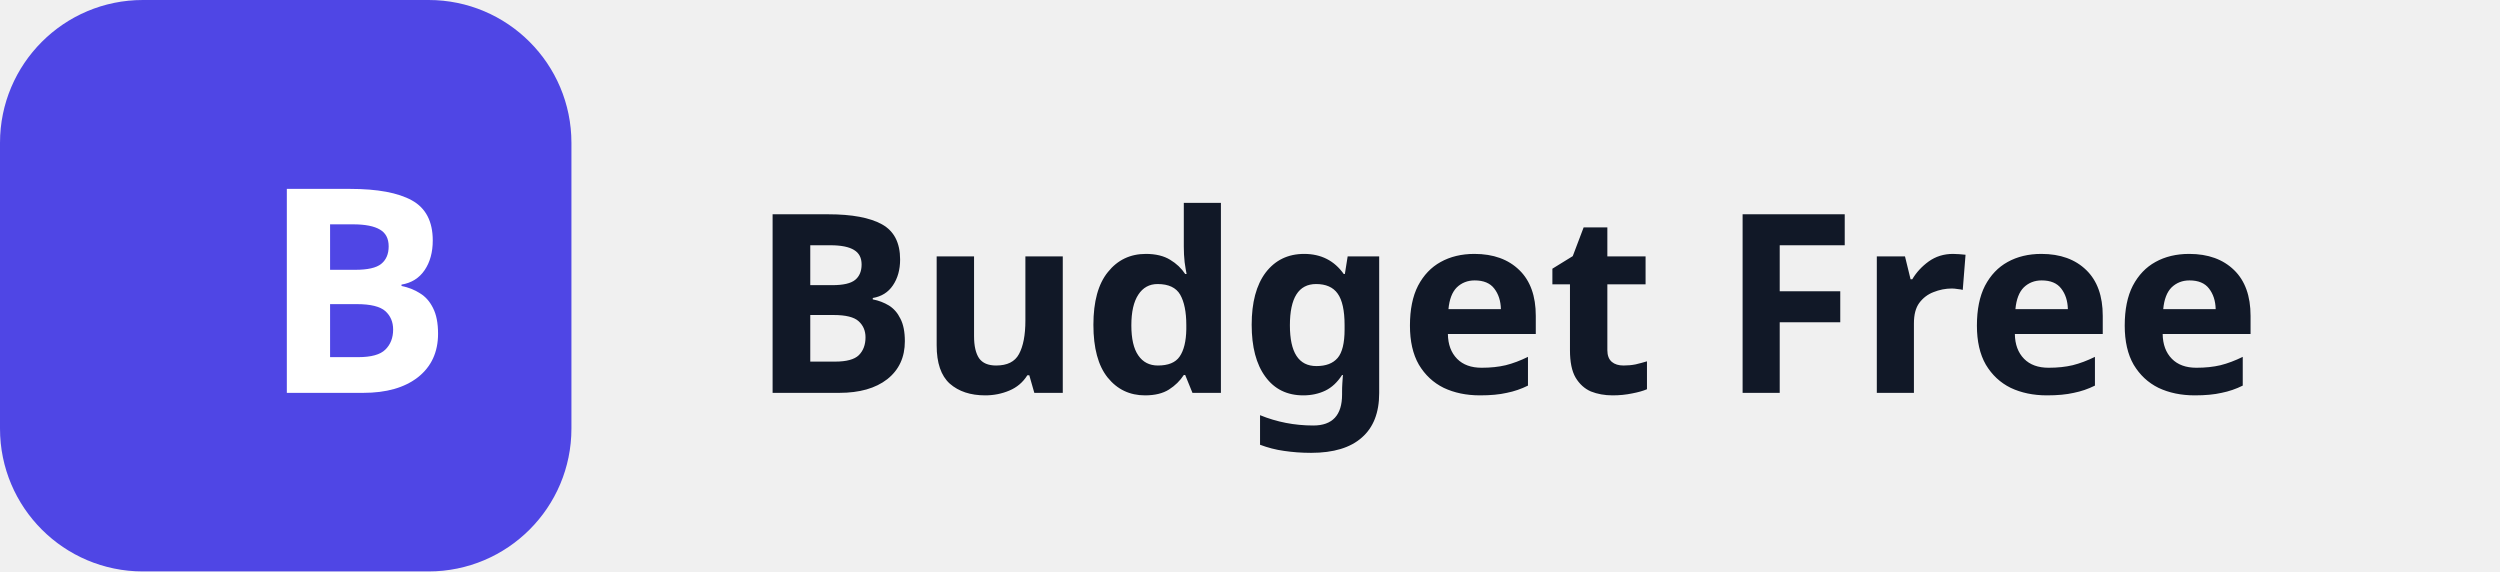
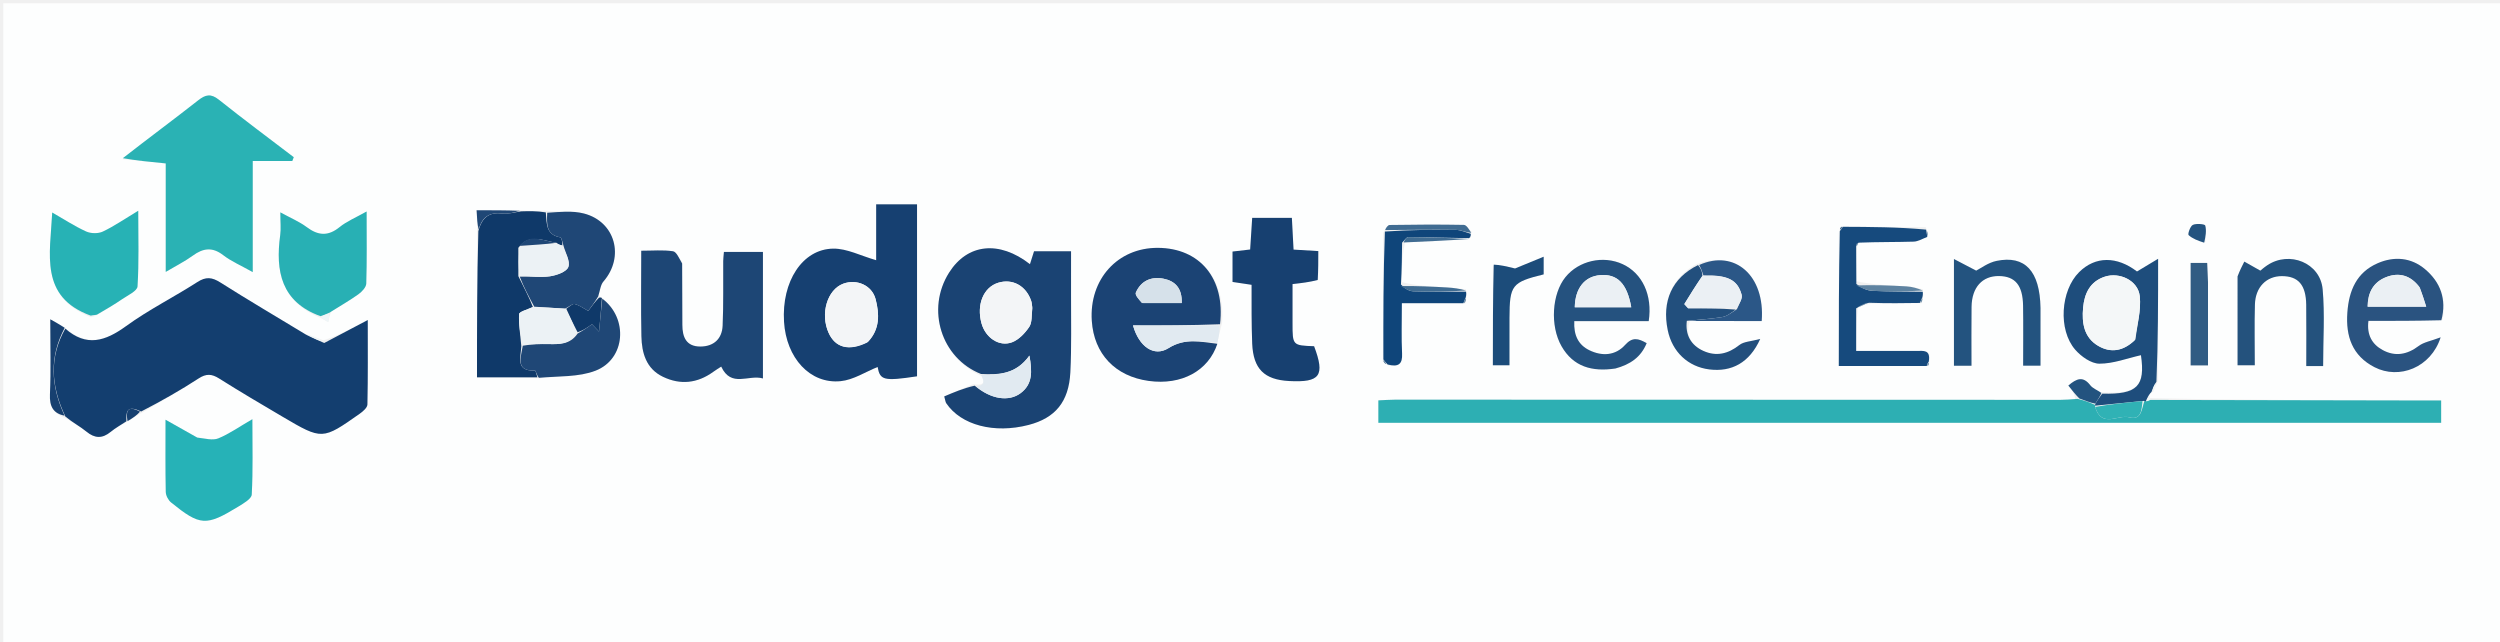
- <svg xmlns="http://www.w3.org/2000/svg" width="140" height="32" viewBox="0 0 140 32">
-   <rect width="32" height="32" rx="8" fill="#4F46E5" />
-   <text x="20" y="22" font-family="sans-serif" font-size="16" font-weight="bold" fill="white" text-anchor="middle">B</text>
-   <text x="42" y="22" font-family="sans-serif" font-size="14" font-weight="600" fill="#111827">Budget Free</text>
+ <svg xmlns="http://www.w3.org/2000/svg" version="1.1" id="Layer_1" x="0px" y="0px" width="100%" viewBox="0 0 772 198" enable-background="new 0 0 772 198" xml:space="preserve">
+   <path fill="#FDFEFE" opacity="1" stroke="none" d=" M550,199   C366.667,199 183.833,199 1,199   C1,133 1,67 1,1   C258.333,1 515.667,1 773,1   C773,67 773,133 773,199   C698.833,199 624.667,199 550,199  M523.674,81.655   C516.237,85.845 513.163,93.042 515,101.962   C516.38,108.662 521.266,113.266 527.857,114.077   C534.718,114.921 540.238,112.045 543.555,104.663   C540.701,105.444 538.487,105.457 537.121,106.541   C533.629,109.308 529.96,110.154 525.998,108.356   C522.157,106.612 520.354,103.398 521.837,99.15   C529.251,99.15 536.664,99.15 544.013,99.15   C545.136,85.06 535.628,76.895 523.674,81.655  M452.518,93.694   C452.606,93.124 452.694,92.554 452.893,91.345   C452.837,90.921 452.78,90.497 452.683,89.336   C450.767,89.143 448.854,88.883 446.934,88.77   C442.223,88.495 437.509,88.287 432.84,87.118   C432.883,83.056 432.925,78.995 433.904,74.814   C440.558,74.54 447.212,74.266 454.218,73.458   C454.199,73.034 454.18,72.611 454.448,71.582   C453.646,70.838 452.857,69.464 452.041,69.448   C444.412,69.3 436.778,69.346 429.147,69.475   C428.515,69.486 427.899,70.515 427.135,71.99   C427.153,84.987 427.172,97.985 427.013,111.586   C427.37,111.959 427.727,112.332 428.91,112.916   C431.887,113.435 433.121,112.403 432.96,109.185   C432.713,104.265 432.895,99.324 432.895,93.623   C439.67,93.623 445.785,93.623 452.518,93.694  M185.755,91.873   C185.755,91.873 185.346,91.822 184.826,91.087   C185.311,89.684 185.435,87.967 186.339,86.928   C192.935,79.344 190.031,68.446 180.316,65.928   C176.721,64.997 172.765,65.462 168.105,65.058   C165.71,65.126 163.314,65.194 160.211,64.927   C155.977,64.927 151.743,64.927 147.17,64.927   C147.3,67.439 147.393,69.238 147.296,71.95   C147.296,86.713 147.296,101.476 147.296,116.517   C153.758,116.517 159.857,116.517 166.848,116.813   C172.561,116.111 178.691,116.484 183.897,114.47   C193.214,110.866 194.046,98.239 185.755,91.873  M595.87,111.139   C596.218,107.902 593.927,108.368 591.975,108.367   C585.913,108.364 579.85,108.366 573.183,108.366   C573.183,103.701 573.183,99.465 573.777,94.838   C574.83,94.449 575.884,94.059 577.872,93.773   C582.858,93.699 587.844,93.624 593.447,93.631   C593.565,93.072 593.683,92.513 593.864,91.335   C593.827,90.924 593.789,90.513 593.789,89.314   C592.111,89.01 590.444,88.536 588.754,88.434   C583.57,88.122 578.378,87.953 573.224,86.848   C573.209,83.301 573.194,79.753 573.502,75.832   C573.705,75.544 573.763,75.228 574.639,74.702   C580.078,74.694 585.521,74.788 590.955,74.61   C592.367,74.564 593.751,73.67 595.428,72.754   C595.309,72.141 595.19,71.529 594.646,70.141   C586.097,70.106 577.549,70.07 568.401,69.95   C568.273,70.3 568.145,70.649 567.819,71.919   C567.819,85.601 567.819,99.283 567.819,113.025   C577.195,113.025 586.103,113.025 595.585,112.978   C595.646,112.632 595.707,112.285 595.87,111.139  M663.577,121.845   C663.843,121.571 664.109,121.298 664.979,120.892   C665.325,119.993 665.67,119.095 666.424,117.442   C666.424,105.39 666.424,93.338 666.424,79.917   C663.811,81.487 661.922,82.622 659.904,83.836   C653.701,79.095 647.055,79.041 642.029,84.044   C636.325,89.722 635.48,101.844 640.839,107.994   C642.667,110.091 645.765,112.29 648.293,112.3   C652.583,112.318 656.88,110.637 661.128,109.68   C662.501,119.201 660.07,121.857 648.658,121.128   C647.577,120.417 646.217,119.922 645.469,118.954   C643.249,116.083 641.269,116.859 638.703,119.056   C639.829,120.494 640.808,121.743 640.778,123.27   C639.284,123.341 637.79,123.474 636.296,123.474   C567.827,123.459 499.359,123.431 430.891,123.418   C429.145,123.417 427.4,123.561 425.639,123.639   C425.639,126.384 425.639,128.468 425.639,130.56   C535.275,130.56 644.601,130.56 753.828,130.56   C753.828,128.051 753.828,125.991 753.828,123.668   C751.423,123.668 749.44,123.671 747.458,123.667   C719.646,123.611 691.834,123.555 663.921,122.945   C663.86,122.768 663.799,122.591 663.577,121.845  M99.135,98.217   C99.882,98.632 100.629,99.048 101.376,99.463   C101.549,98.558 101.722,97.653 102.269,96.198   C105.088,94.438 107.989,92.794 110.684,90.862   C111.762,90.089 113.067,88.701 113.103,87.557   C113.324,80.472 113.214,73.376 113.214,65.305   C109.896,67.183 107.099,68.32 104.855,70.139   C101.305,73.019 98.244,72.763 94.731,70.143   C92.463,68.45 89.768,67.329 86.569,65.57   C86.569,68.625 86.797,70.632 86.532,72.57   C84.999,83.773 86.848,93.229 99.135,98.217  M30.525,96.939   C32.918,95.434 35.361,94.002 37.688,92.401   C39.432,91.201 42.372,89.872 42.463,88.451   C42.943,80.971 42.688,73.444 42.688,65.081   C38.318,67.708 35.166,69.907 31.738,71.517   C30.311,72.187 28.049,72.141 26.594,71.48   C23.071,69.88 19.799,67.727 16.125,65.625   C15.49,78.506 12.14,91.649 28.091,97.944   C28.737,97.781 29.383,97.619 30.525,96.939  M377.365,99.757   C378.421,85.95 370.457,76.61 357.567,76.538   C345.145,76.469 336.301,86.233 337.147,99.081   C337.819,109.298 344.373,116.208 354.739,117.63   C364.873,119.021 373.161,114.532 375.987,105.414   C376.348,103.782 376.708,102.151 377.365,99.757  M300.47,118.634   C297.5,119.896 294.529,121.158 291.578,122.413   C291.924,123.614 291.951,124.145 292.205,124.522   C296.767,131.293 307.017,133.982 317.635,131.221   C325.818,129.094 330.047,124.135 330.522,115.006   C330.936,107.033 330.702,99.025 330.738,91.033   C330.757,86.607 330.741,82.181 330.741,77.584   C326.476,77.584 323.012,77.584 319.315,77.584   C318.917,78.841 318.502,80.155 318.053,81.575   C308.502,74.14 298.719,75.253 293.074,84.188   C285.904,95.537 290.659,110.624 303.058,116.102   C304.31,118.236 303.691,119.162 300.47,118.634  M19.801,100.988   C18.497,100.258 17.194,99.529 15.523,98.593   C15.523,106.904 15.763,114.341 15.423,121.751   C15.25,125.537 16.476,127.703 20.473,129.248   C22.558,130.578 24.795,131.723 26.691,133.284   C29.276,135.412 31.574,135.489 34.158,133.376   C35.667,132.141 37.403,131.183 39.72,130.007   C41.022,129.097 42.325,128.187 44.29,127.194   C49.992,123.767 55.78,120.474 61.354,116.851   C63.674,115.344 65.371,115.43 67.642,116.862   C74.115,120.942 80.708,124.833 87.305,128.711   C99.511,135.886 99.54,135.879 111.082,127.756   C112.082,127.052 113.433,125.884 113.455,124.907   C113.642,116.359 113.563,107.806 113.563,98.826   C108.577,101.457 104.349,103.687 99.902,105.102   C98.162,104.445 96.422,103.787 94.005,103.014   C85.338,97.777 76.596,92.658 68.05,87.232   C65.459,85.586 63.601,85.393 60.947,87.1   C53.689,91.768 45.887,95.651 38.928,100.709   C32.491,105.388 26.674,107.206 19.801,100.988  M37.779,49.157   C42.054,49.574 46.329,49.991 51.18,50.464   C51.18,61.36 51.18,72.239 51.18,83.963   C54.492,81.998 57.146,80.682 59.504,78.961   C62.705,76.624 65.544,76.181 68.923,78.786   C71.425,80.716 74.432,81.99 78.044,84.024   C78.044,72.061 78.044,61.157 78.044,49.715   C82.454,49.715 86.357,49.715 90.26,49.715   C90.411,49.324 90.562,48.933 90.713,48.541   C82.993,42.648 75.189,36.859 67.599,30.803   C65.109,28.815 63.489,29.183 61.17,31.006   C53.576,36.972 45.8,42.706 37.779,49.157  M283.181,101.496   C283.181,88.75 283.181,76.004 283.181,63.093   C278.728,63.093 274.962,63.093 270.561,63.093   C270.561,66.243 270.561,69.196 270.561,72.149   C270.561,75.19 270.561,78.231 270.561,80.356   C265.801,78.992 261.557,76.735 257.338,76.779   C247.774,76.878 241.347,86.957 242.106,99.344   C242.792,110.536 250.147,118.663 259.624,117.696   C263.566,117.293 267.296,114.813 271.006,113.324   C271.767,117.41 272.871,117.761 283.181,116.202   C283.181,111.703 283.181,107.099 283.181,101.496  M210.637,80.923   C209.702,79.757 208.894,77.748 207.808,77.585   C204.752,77.125 201.581,77.424 198.016,77.424   C198.016,86.571 197.885,95.19 198.065,103.803   C198.173,108.978 199.521,113.847 204.697,116.341   C210.099,118.943 215.357,118.372 220.249,114.827   C221.037,114.257 221.873,113.754 222.711,113.205   C225.81,119.839 231.156,115.57 235.595,116.864   C235.595,103.403 235.595,90.674 235.595,77.796   C231.4,77.796 227.524,77.796 223.546,77.796   C223.452,78.986 223.338,79.801 223.331,80.618   C223.282,87.275 223.442,93.942 223.147,100.588   C222.966,104.642 220.393,107.004 216.275,107.013   C211.932,107.022 210.71,104.124 210.713,100.319   C210.717,94.158 210.677,87.997 210.637,80.923  M407.09,86.05   C407.09,83.28 407.09,80.51 407.09,77.535   C404.299,77.368 402.039,77.233 399.45,77.078   C399.266,73.626 399.095,70.421 398.928,67.281   C394.583,67.281 390.818,67.281 386.677,67.281   C386.457,70.718 386.251,73.926 386.051,77.046   C383.908,77.295 382.299,77.483 380.606,77.68   C380.606,80.982 380.606,84.009 380.606,87.064   C382.696,87.378 384.422,87.638 386.489,87.949   C386.489,91.221 386.466,94.187 386.496,97.152   C386.526,100.143 386.548,103.135 386.679,106.123   C387.022,113.894 390.369,117.251 398.09,117.661   C407.679,118.17 409.22,116.02 405.795,106.915   C399.138,106.665 399.136,106.665 399.132,99.794   C399.13,95.825 399.132,91.857 399.132,87.724   C401.886,87.414 404.311,87.141 407.09,86.05  M60.604,134.954   C57.651,133.29 54.698,131.627 51.114,129.608   C51.114,137.689 51.042,144.8 51.189,151.907   C51.212,153.019 51.959,154.451 52.835,155.16   C61.799,162.412 63.617,162.525 73.558,156.455   C75.173,155.469 77.665,154.046 77.737,152.715   C78.144,145.246 77.933,137.743 77.933,129.445   C73.725,131.881 70.719,134.035 67.387,135.381   C65.633,136.089 63.31,135.385 60.604,134.954  M754.261,98.694   C755.602,92.406 753.605,87.12 748.843,83.116   C744.536,79.494 739.328,79.074 734.253,81.273   C727.718,84.105 725.356,89.7 724.864,96.51   C724.331,103.89 726.392,109.858 733.249,113.388   C740.843,117.298 750.685,113.525 753.668,104.17   C750.677,105.302 748.468,105.647 746.895,106.834   C743.306,109.541 739.594,110.189 735.73,108.075   C732.49,106.303 730.82,103.415 731.37,99.092   C738.947,99.092 746.236,99.092 754.261,98.694  M499.22,113.712   C503.394,112.542 506.689,110.355 508.494,105.966   C505.897,104.49 504.109,103.984 501.836,106.511   C498.846,109.835 494.729,110.066 490.796,108.155   C487.386,106.497 485.925,103.528 486.136,99.173   C494.066,99.173 501.643,99.173 509.121,99.173   C510.343,91.116 507.136,84.367 501.079,81.573   C495.043,78.789 487.515,80.498 483.402,85.587   C479.248,90.725 478.585,100.584 482.199,106.908   C485.822,113.248 491.618,114.88 499.22,113.712  M630.11,94.64   C629.912,83.678 625.31,78.753 616.518,80.569   C613.929,81.104 611.601,82.899 610.247,83.572   C607.986,82.392 606.059,81.386 603.378,79.986   C603.378,91.946 603.378,102.343 603.378,112.938   C605.209,112.938 606.761,112.938 608.798,112.938   C608.798,106.654 608.736,100.701 608.815,94.751   C608.895,88.726 612.147,85.162 617.309,85.241   C622.292,85.317 624.622,88.086 624.724,94.376   C624.823,100.504 624.746,106.635 624.746,112.909   C626.778,112.909 628.318,112.909 630.108,112.909   C630.108,106.897 630.108,101.25 630.11,94.64  M690.958,85.797   C690.958,94.743 690.958,103.69 690.958,112.789   C692.96,112.789 694.465,112.789 696.28,112.789   C696.28,106.268 696.146,100.128 696.321,93.997   C696.472,88.672 699.869,85.277 704.607,85.265   C709.715,85.251 712.092,87.979 712.16,94.158   C712.229,100.422 712.175,106.688 712.175,113.047   C714.343,113.047 715.893,113.047 717.384,113.047   C717.384,104.895 717.933,97.054 717.234,89.325   C716.495,81.154 706.954,77.335 700.111,81.932   C699.079,82.625 698.142,83.461 697.995,83.577   C695.869,82.376 694.458,81.579 693.047,80.782   C692.351,82.152 691.655,83.522 690.958,85.797  M460.995,82.065   C460.995,92.296 460.995,102.526 460.995,112.802   C462.882,112.802 464.28,112.802 466.124,112.802   C466.124,107.753 466.108,102.974 466.128,98.196   C466.169,88.008 466.838,87.159 476.684,84.728   C476.684,83.335 476.684,81.924 476.684,79.274   C472.801,80.87 469.613,82.18 467.846,82.907   C465.038,82.225 463.288,81.8 460.995,82.065  M681.83,86.703   C681.75,84.924 681.669,83.146 681.581,81.204   C679.655,81.204 678.219,81.204 676.469,81.204   C676.469,91.835 676.469,102.234 676.469,112.844   C678.297,112.844 679.846,112.844 681.831,112.844   C681.831,104.235 681.831,95.944 681.83,86.703  M681.046,74.747   C681.085,73.025 681.413,71.224 680.973,69.635   C680.851,69.196 678.221,68.934 677.152,69.446   C676.341,69.834 675.52,72.293 675.845,72.593   C677.064,73.719 678.752,74.337 681.046,74.747  z" />
+   <path fill="#133E6F" opacity="1" stroke="none" d=" M39.037,130.1   C37.403,131.183 35.667,132.141 34.158,133.376   C31.574,135.489 29.276,135.412 26.691,133.284   C24.795,131.723 22.558,130.578 20.184,128.629   C15.669,119.122 15.197,110.27 20.161,101.473   C26.674,107.206 32.491,105.388 38.928,100.709   C45.887,95.651 53.689,91.768 60.947,87.1   C63.601,85.393 65.459,85.586 68.05,87.232   C76.596,92.658 85.338,97.777 94.52,103.353   C96.731,104.434 98.426,105.176 100.121,105.918   C104.349,103.687 108.577,101.457 113.563,98.826   C113.563,107.806 113.642,116.359 113.455,124.907   C113.433,125.884 112.082,127.052 111.082,127.756   C99.54,135.879 99.511,135.886 87.305,128.711   C80.708,124.833 74.115,120.942 67.642,116.862   C65.371,115.43 63.674,115.344 61.354,116.851   C55.78,120.474 49.992,123.767 43.576,127.078   C39.012,124.87 38.912,127.349 39.037,130.1  z" />
+   <path fill="#2DAFB3" opacity="1" stroke="none" d=" M664.023,123.498   C691.834,123.555 719.646,123.611 747.458,123.667   C749.44,123.671 751.423,123.668 753.828,123.668   C753.828,125.991 753.828,128.051 753.828,130.56   C644.601,130.56 535.275,130.56 425.639,130.56   C425.639,128.468 425.639,126.384 425.639,123.639   C427.4,123.561 429.145,123.417 430.891,123.418   C499.359,123.431 567.827,123.459 636.296,123.474   C637.79,123.474 639.284,123.341 641.581,123.176   C643.917,123.715 645.45,124.35 646.975,125.056   C646.968,125.128 646.949,125.272 646.972,125.671   C649.007,132.337 654.006,127.938 657.502,128.87   C661.334,129.891 661.335,126.289 662.198,123.803   C662.354,123.761 662.589,123.982 662.956,123.885   C663.556,123.691 663.789,123.595 664.023,123.498  z" />
+   <path fill="#1A4373" opacity="1" stroke="none" d=" M302.94,115.49   C290.659,110.624 285.904,95.537 293.074,84.188   C298.719,75.253 308.502,74.14 318.053,81.575   C318.502,80.155 318.917,78.841 319.315,77.584   C323.012,77.584 326.476,77.584 330.741,77.584   C330.741,82.181 330.757,86.607 330.738,91.033   C330.702,99.025 330.936,107.033 330.522,115.006   C330.047,124.135 325.818,129.094 317.635,131.221   C307.017,133.982 296.767,131.293 292.205,124.522   C291.951,124.145 291.924,123.614 291.578,122.413   C294.529,121.158 297.5,119.896 300.974,119.095   C305.935,123.282 311.512,124.149 315.167,121.406   C318.85,118.643 318.79,114.83 317.884,109.806   C313.715,115.637 308.384,115.74 302.94,115.49  M318.768,94.838   C318.657,94.183 318.632,93.498 318.419,92.877   C316.819,88.231 312.661,85.968 308.262,87.312   C303.707,88.703 301.498,94.04 303.084,99.825   C304.3,104.261 308.519,107.198 312.526,105.691   C314.621,104.903 316.524,102.879 317.826,100.949   C318.749,99.581 318.52,97.437 318.768,94.838  z" />
+   <path fill="#2AB2B4" opacity="1" stroke="none" d=" M37.936,48.843   C45.8,42.706 53.576,36.972 61.17,31.006   C63.489,29.183 65.109,28.815 67.599,30.803   C75.189,36.859 82.993,42.648 90.713,48.541   C90.562,48.933 90.411,49.324 90.26,49.715   C86.357,49.715 82.454,49.715 78.044,49.715   C78.044,61.157 78.044,72.061 78.044,84.024   C74.432,81.99 71.425,80.716 68.923,78.786   C65.544,76.181 62.705,76.624 59.504,78.961   C57.146,80.682 54.492,81.998 51.18,83.963   C51.18,72.239 51.18,61.36 51.18,50.464   C46.329,49.991 42.054,49.574 37.936,48.843  z" />
+   <path fill="#164071" opacity="1" stroke="none" d=" M283.181,101.995   C283.181,107.099 283.181,111.703 283.181,116.202   C272.871,117.761 271.767,117.41 271.006,113.324   C267.296,114.813 263.566,117.293 259.624,117.696   C250.147,118.663 242.792,110.536 242.106,99.344   C241.347,86.957 247.774,76.878 257.338,76.779   C261.557,76.735 265.801,78.992 270.561,80.356   C270.561,78.231 270.561,75.19 270.561,72.149   C270.561,69.196 270.561,66.243 270.561,63.093   C274.962,63.093 278.728,63.093 283.181,63.093   C283.181,76.004 283.181,88.75 283.181,101.995  M268.088,105.513   C271.767,101.654 271.578,96.987 270.388,92.391   C269.276,88.099 264.538,86.059 260.376,87.615   C255.451,89.457 253.24,96.887 255.869,102.76   C257.942,107.387 262.159,108.562 268.088,105.513  z" />
+   <path fill="#1D4675" opacity="1" stroke="none" d=" M210.646,81.38   C210.677,87.997 210.717,94.158 210.713,100.319   C210.71,104.124 211.932,107.022 216.275,107.013   C220.393,107.004 222.966,104.642 223.147,100.588   C223.442,93.942 223.282,87.275 223.331,80.618   C223.338,79.801 223.452,78.986 223.546,77.796   C227.524,77.796 231.4,77.796 235.595,77.796   C235.595,90.674 235.595,103.403 235.595,116.864   C231.156,115.57 225.81,119.839 222.711,113.205   C221.873,113.754 221.037,114.257 220.249,114.827   C215.357,118.372 210.099,118.943 204.697,116.341   C199.521,113.847 198.173,108.978 198.065,103.803   C197.885,95.19 198.016,86.571 198.016,77.424   C201.581,77.424 204.752,77.125 207.808,77.585   C208.894,77.748 209.702,79.757 210.646,81.38  z" />
+   <path fill="#1B4374" opacity="1" stroke="none" d=" M375.923,106.159   C373.161,114.532 364.873,119.021 354.739,117.63   C344.373,116.208 337.819,109.298 337.147,99.081   C336.301,86.233 345.145,76.469 357.567,76.538   C370.457,76.61 378.421,85.95 376.745,100.125   C367.465,100.493 358.806,100.493 349.87,100.493   C351.719,107.078 356.378,110.307 360.809,107.516   C366.016,104.237 370.818,105.605 375.923,106.159  M353.031,93.59   C356.943,93.59 360.856,93.59 364.92,93.59   C365.078,88.992 362.865,86.779 359.307,86.068   C355.53,85.313 352.338,86.693 350.747,90.351   C350.427,91.086 351.659,92.496 353.031,93.59  z" />
+   <path fill="#174070" opacity="1" stroke="none" d=" M406.913,86.459   C404.311,87.141 401.886,87.414 399.132,87.724   C399.132,91.857 399.13,95.825 399.132,99.794   C399.136,106.665 399.138,106.665 405.795,106.915   C409.22,116.02 407.679,118.17 398.09,117.661   C390.369,117.251 387.022,113.894 386.679,106.123   C386.548,103.135 386.526,100.143 386.496,97.152   C386.466,94.187 386.489,91.221 386.489,87.949   C384.422,87.638 382.696,87.378 380.606,87.064   C380.606,84.009 380.606,80.982 380.606,77.68   C382.299,77.483 383.908,77.295 386.051,77.046   C386.251,73.926 386.457,70.718 386.677,67.281   C390.818,67.281 394.583,67.281 398.928,67.281   C399.095,70.421 399.266,73.626 399.45,77.078   C402.039,77.233 404.299,77.368 407.09,77.535   C407.09,80.51 407.09,83.28 406.913,86.459  z" />
+   <path fill="#0F3969" opacity="1" stroke="none" d=" M165.956,116.517   C159.857,116.517 153.758,116.517 147.296,116.517   C147.296,101.476 147.296,86.713 147.714,71.37   C148.913,66.898 151.208,65.464 155.169,65.948   C157.03,66.176 158.999,65.518 160.918,65.262   C163.314,65.194 165.71,65.126 168.541,65.585   C168.827,69.331 168.661,72.496 173.013,73.299   C173.479,73.385 173.672,74.948 173.647,75.82   C172.882,75.642 172.462,75.469 171.857,74.979   C167.699,74.355 163.467,71.948 160.059,76.531   C160.067,79.618 160.055,82.265 160.066,85.275   C161.72,88.661 163.349,91.683 164.558,94.81   C162.791,95.611 160.336,96.245 160.294,97.012   C160.12,100.149 160.684,103.327 160.978,106.866   C160.793,110.551 159.175,114.689 165.201,114.423   C165.421,114.413 165.703,115.787 165.956,116.517  z" />
+   <path fill="#26B2B7" opacity="1" stroke="none" d=" M60.924,135.136   C63.31,135.385 65.633,136.089 67.387,135.381   C70.719,134.035 73.725,131.881 77.933,129.445   C77.933,137.743 78.144,145.246 77.737,152.715   C77.665,154.046 75.173,155.469 73.558,156.455   C63.617,162.525 61.799,162.412 52.835,155.16   C51.959,154.451 51.212,153.019 51.189,151.907   C51.042,144.8 51.114,137.689 51.114,129.608   C54.698,131.627 57.651,133.29 60.924,135.136  z" />
+   <path fill="#27B2B5" opacity="1" stroke="none" d=" M27.972,97.452   C12.14,91.649 15.49,78.506 16.125,65.625   C19.799,67.727 23.071,69.88 26.594,71.48   C28.049,72.141 30.311,72.187 31.738,71.517   C35.166,69.907 38.318,67.708 42.688,65.081   C42.688,73.444 42.943,80.971 42.463,88.451   C42.372,89.872 39.432,91.201 37.688,92.401   C35.361,94.002 32.918,95.434 29.935,97.164   C28.887,97.41 28.429,97.431 27.972,97.452  z" />
+   <path fill="#28B0B4" opacity="1" stroke="none" d=" M98.962,97.633   C86.848,93.229 84.999,83.773 86.532,72.57   C86.797,70.632 86.569,68.625 86.569,65.57   C89.768,67.329 92.463,68.45 94.731,70.143   C98.244,72.763 101.305,73.019 104.855,70.139   C107.099,68.32 109.896,67.183 113.214,65.305   C113.214,73.376 113.324,80.472 113.103,87.557   C113.067,88.701 111.762,90.089 110.684,90.862   C107.989,92.794 105.088,94.438 101.71,96.568   C100.422,97.169 99.692,97.401 98.962,97.633  z" />
+   <path fill="#1E4D7C" opacity="1" stroke="none" d=" M662.589,123.982   C662.589,123.982 662.354,123.761 661.767,123.816   C656.436,124.338 651.692,124.805 646.949,125.272   C646.949,125.272 646.968,125.128 647.031,124.711   C647.785,123.383 648.475,122.471 649.165,121.559   C660.07,121.857 662.501,119.201 661.128,109.68   C656.88,110.637 652.583,112.318 648.293,112.3   C645.765,112.29 642.667,110.091 640.839,107.994   C635.48,101.844 636.325,89.722 642.029,84.044   C647.055,79.041 653.701,79.095 659.904,83.836   C661.922,82.622 663.811,81.487 666.424,79.917   C666.424,93.338 666.424,105.39 665.902,117.864   C665.045,119.199 664.71,120.112 664.375,121.025   C664.109,121.298 663.843,121.571 663.384,122.32   C662.99,123.191 662.79,123.586 662.589,123.982  M659.432,104.816   C659.942,100.345 661.243,95.785 660.751,91.427   C660.207,86.602 654.502,83.944 649.942,85.449   C645.358,86.961 643.662,90.675 643.263,95.035   C642.839,99.671 643.49,104.209 647.943,106.81   C651.764,109.041 655.595,108.52 659.432,104.816  z" />
+   <path fill="#2A5380" opacity="1" stroke="none" d=" M753.893,98.893   C746.236,99.092 738.947,99.092 731.37,99.092   C730.82,103.415 732.49,106.303 735.73,108.075   C739.594,110.189 743.306,109.541 746.895,106.834   C748.468,105.647 750.677,105.302 753.668,104.17   C750.685,113.525 740.843,117.298 733.249,113.388   C726.392,109.858 724.331,103.89 724.864,96.51   C725.356,89.7 727.718,84.105 734.253,81.273   C739.328,79.074 744.536,79.494 748.843,83.116   C753.605,87.12 755.602,92.406 753.893,98.893  M747.065,88.556   C744.409,85.065 740.913,84.008 736.895,85.559   C732.914,87.097 731.174,90.301 731.123,94.694   C737.074,94.694 742.819,94.694 749.21,94.694   C748.543,92.574 748.015,90.893 747.065,88.556  z" />
+   <path fill="#25527F" opacity="1" stroke="none" d=" M498.844,113.789   C491.618,114.88 485.822,113.248 482.199,106.908   C478.585,100.584 479.248,90.725 483.402,85.587   C487.515,80.498 495.043,78.789 501.079,81.573   C507.136,84.367 510.343,91.116 509.121,99.173   C501.643,99.173 494.066,99.173 486.136,99.173   C485.925,103.528 487.386,106.497 490.796,108.155   C494.729,110.066 498.846,109.835 501.836,106.511   C504.109,103.984 505.897,104.49 508.494,105.966   C506.689,110.355 503.394,112.542 498.844,113.789  M493.56,94.892   C496.914,94.892 500.268,94.892 503.731,94.892   C502.428,87.468 499.367,84.534 494.138,84.961   C489.385,85.35 486.404,88.943 486.286,94.889   C488.39,94.889 490.501,94.889 493.56,94.892  z" />
+   <path fill="#1F4776" opacity="1" stroke="none" d=" M164.979,94.705   C163.349,91.683 161.72,88.661 160.504,85.442   C163.905,85.31 166.949,85.75 169.861,85.313   C171.931,85.002 174.973,83.918 175.5,82.438   C176.141,80.641 174.592,78.064 173.991,75.825   C173.672,74.948 173.479,73.385 173.013,73.299   C168.661,72.496 168.827,69.331 168.975,65.7   C172.765,65.462 176.721,64.997 180.316,65.928   C190.031,68.446 192.935,79.344 186.339,86.928   C185.435,87.967 185.311,89.684 184.713,91.555   C183.686,93.256 182.771,94.49 181.644,96.012   C180.283,95.277 178.942,94.249 177.438,93.874   C176.744,93.701 175.733,94.802 174.417,95.31   C170.973,95.098 167.976,94.901 164.979,94.705  z" />
+   <path fill="#164A7D" opacity="1" stroke="none" d=" M573.183,95.229   C573.183,99.465 573.183,103.701 573.183,108.366   C579.85,108.366 585.913,108.364 591.975,108.367   C593.927,108.368 596.218,107.902 595.608,111.649   C595.096,112.394 594.985,112.683 595.011,113.025   C586.103,113.025 577.195,113.025 567.819,113.025   C567.819,99.283 567.819,85.601 568.135,71.358   C568.731,70.614 568.915,70.359 569,70.035   C577.549,70.07 586.097,70.106 594.781,70.903   C594.993,72.165 595.07,72.665 595.148,73.165   C593.751,73.67 592.367,74.564 590.955,74.61   C585.521,74.788 580.078,74.694 573.927,74.936   C573.203,75.515 573.191,75.86 573.178,76.206   C573.194,79.753 573.209,83.301 573.24,87.698   C574.935,88.992 576.6,89.744 578.296,89.822   C583.442,90.055 588.599,90.028 593.752,90.102   C593.789,90.513 593.827,90.924 593.638,91.791   C593.218,92.681 593.024,93.115 592.83,93.55   C587.844,93.624 582.858,93.699 577.146,93.492   C575.341,93.883 574.262,94.556 573.183,95.229  z" />
+   <path fill="#23537F" opacity="1" stroke="none" d=" M630.109,95.121   C630.108,101.25 630.108,106.897 630.108,112.909   C628.318,112.909 626.778,112.909 624.746,112.909   C624.746,106.635 624.823,100.504 624.724,94.376   C624.622,88.086 622.292,85.317 617.309,85.241   C612.147,85.162 608.895,88.726 608.815,94.751   C608.736,100.701 608.798,106.654 608.798,112.938   C606.761,112.938 605.209,112.938 603.378,112.938   C603.378,102.343 603.378,91.946 603.378,79.986   C606.059,81.386 607.986,82.392 610.247,83.572   C611.601,82.899 613.929,81.104 616.518,80.569   C625.31,78.753 629.912,83.678 630.109,95.121  z" />
+   <path fill="#24527D" opacity="1" stroke="none" d=" M690.959,85.344   C691.655,83.522 692.351,82.152 693.047,80.782   C694.458,81.579 695.869,82.376 697.995,83.577   C698.142,83.461 699.079,82.625 700.111,81.932   C706.954,77.335 716.495,81.154 717.234,89.325   C717.933,97.054 717.384,104.895 717.384,113.047   C715.893,113.047 714.343,113.047 712.175,113.047   C712.175,106.688 712.229,100.422 712.16,94.158   C712.092,87.979 709.715,85.251 704.607,85.265   C699.869,85.277 696.472,88.672 696.321,93.997   C696.146,100.128 696.28,106.268 696.28,112.789   C694.465,112.789 692.96,112.789 690.958,112.789   C690.958,103.69 690.958,94.743 690.959,85.344  z" />
+   <path fill="#1F4776" opacity="1" stroke="none" d=" M166.402,116.665   C165.703,115.787 165.421,114.413 165.201,114.423   C159.175,114.689 160.793,110.551 161.434,106.754   C164.359,106.257 166.831,106.203 169.301,106.246   C172.638,106.303 175.993,106.488 178.367,102.995   C180.076,102.052 181.409,101.115 182.814,100.127   C183.632,100.983 184.383,101.769 184.973,102.386   C185.321,98.861 185.649,95.54 185.977,92.219   C194.046,98.239 193.214,110.866 183.897,114.47   C178.691,116.484 172.561,116.111 166.402,116.665  z" />
+   <path fill="#0F457A" opacity="1" stroke="none" d=" M432.968,74.933   C432.925,78.995 432.883,83.056 432.616,87.857   C433.749,89.073 435.094,89.92 436.465,89.964   C441.88,90.137 447.303,90.058 452.724,90.072   C452.78,90.497 452.837,90.921 452.631,91.802   C452.213,92.713 452.057,93.168 451.901,93.623   C445.785,93.623 439.67,93.623 432.895,93.623   C432.895,99.324 432.713,104.265 432.96,109.185   C433.121,112.403 431.887,113.435 428.489,112.554   C427.775,111.789 427.483,111.386 427.191,110.983   C427.172,97.985 427.153,84.987 427.655,71.503   C435.317,70.989 442.459,70.89 449.599,70.992   C451.125,71.014 452.641,71.77 454.161,72.188   C454.18,72.611 454.199,73.034 453.673,73.552   C447.056,73.475 440.986,73.249 434.914,73.214   C434.269,73.211 433.617,74.333 432.968,74.933  z" />
+   <path fill="#224F7D" opacity="1" stroke="none" d=" M520.891,99.07   C520.354,103.398 522.157,106.612 525.998,108.356   C529.96,110.154 533.629,109.308 537.121,106.541   C538.487,105.457 540.701,105.444 543.555,104.663   C540.238,112.045 534.718,114.921 527.857,114.077   C521.266,113.266 516.38,108.662 515,101.962   C513.163,93.042 516.237,85.845 524.363,81.852   C525.37,83.05 525.688,84.051 525.698,85.202   C523.632,88.203 521.874,91.055 520.116,93.906   C520.508,94.335 520.9,94.763 521.291,95.191   C526.191,95.191 531.09,95.191 535.974,95.595   C534.559,96.665 533.218,97.69 531.751,97.925   C528.162,98.501 524.515,98.712 520.891,99.07  z" />
+   <path fill="#1C4C7A" opacity="1" stroke="none" d=" M461.266,81.72   C463.288,81.8 465.038,82.225 467.846,82.907   C469.613,82.18 472.801,80.87 476.684,79.274   C476.684,81.924 476.684,83.335 476.684,84.728   C466.838,87.159 466.169,88.008 466.128,98.196   C466.108,102.974 466.124,107.753 466.124,112.802   C464.28,112.802 462.882,112.802 460.995,112.802   C460.995,102.526 460.995,92.296 461.266,81.72  z" />
+   <path fill="#2B5787" opacity="1" stroke="none" d=" M526.006,85.052   C525.688,84.051 525.37,83.05 524.7,81.829   C535.628,76.895 545.136,85.06 544.013,99.15   C536.664,99.15 529.251,99.15 521.364,99.11   C524.515,98.712 528.162,98.501 531.751,97.925   C533.218,97.69 534.559,96.665 536.362,95.461   C537.152,93.62 538.123,92.16 537.821,91.042   C536.549,86.321 533.407,84.856 526.006,85.052  z" />
+   <path fill="#315C83" opacity="1" stroke="none" d=" M681.831,87.178   C681.831,95.944 681.831,104.235 681.831,112.844   C679.846,112.844 678.297,112.844 676.469,112.844   C676.469,102.234 676.469,91.835 676.469,81.204   C678.219,81.204 679.655,81.204 681.581,81.204   C681.669,83.146 681.75,84.924 681.831,87.178  z" />
+   <path fill="#E1EAF1" opacity="1" stroke="none" d=" M375.955,105.787   C370.818,105.605 366.016,104.237 360.809,107.516   C356.378,110.307 351.719,107.078 349.87,100.493   C358.806,100.493 367.465,100.493 376.596,100.506   C376.708,102.151 376.348,103.782 375.955,105.787  z" />
+   <path fill="#E1EAF1" opacity="1" stroke="none" d=" M302.999,115.796   C308.384,115.74 313.715,115.637 317.884,109.806   C318.79,114.83 318.85,118.643 315.167,121.406   C311.512,124.149 305.935,123.282 301.362,119.233   C303.691,119.162 304.31,118.236 302.999,115.796  z" />
+   <path fill="#174070" opacity="1" stroke="none" d=" M19.981,101.231   C15.197,110.27 15.669,119.122 19.95,128.361   C16.476,127.703 15.25,125.537 15.423,121.751   C15.763,114.341 15.523,106.904 15.523,98.593   C17.194,99.529 18.497,100.258 19.981,101.231  z" />
+   <path fill="#0F3969" opacity="1" stroke="none" d=" M185.866,92.046   C185.649,95.54 185.321,98.861 184.973,102.386   C184.383,101.769 183.632,100.983 182.814,100.127   C181.409,101.115 180.076,102.052 178.365,102.606   C176.947,99.923 175.906,97.624 174.865,95.325   C175.733,94.802 176.744,93.701 177.438,93.874   C178.942,94.249 180.283,95.277 181.644,96.012   C182.771,94.49 183.686,93.256 184.973,91.922   C185.346,91.822 185.755,91.873 185.866,92.046  z" />
+   <path fill="#406C92" opacity="1" stroke="none" d=" M454.305,71.885   C452.641,71.77 451.125,71.014 449.599,70.992   C442.459,70.89 435.317,70.989 427.726,71.044   C427.899,70.515 428.515,69.486 429.147,69.475   C436.778,69.346 444.412,69.3 452.041,69.448   C452.857,69.464 453.646,70.838 454.305,71.885  z" />
+   <path fill="#23537F" opacity="1" stroke="none" d=" M648.911,121.343   C648.475,122.471 647.785,123.383 647.039,124.639   C645.45,124.35 643.917,123.715 642.085,123.037   C640.808,121.743 639.829,120.494 638.703,119.056   C641.269,116.859 643.249,116.083 645.469,118.954   C646.217,119.922 647.577,120.417 648.911,121.343  z" />
+   <path fill="#406C92" opacity="1" stroke="none" d=" M452.703,89.704   C447.303,90.058 441.88,90.137 436.465,89.964   C435.094,89.92 433.749,89.073 432.594,88.324   C437.509,88.287 442.223,88.495 446.934,88.77   C448.854,88.883 450.767,89.143 452.703,89.704  z" />
+   <path fill="#406C92" opacity="1" stroke="none" d=" M433.436,74.873   C433.617,74.333 434.269,73.211 434.914,73.214   C440.986,73.249 447.056,73.475 453.496,73.819   C447.212,74.266 440.558,74.54 433.436,74.873  z" />
+   <path fill="#5E83A1" opacity="1" stroke="none" d=" M593.77,89.708   C588.599,90.028 583.442,90.055 578.296,89.822   C576.6,89.744 574.935,88.992 573.222,88.138   C578.378,87.953 583.57,88.122 588.754,88.434   C590.444,88.536 592.111,89.01 593.77,89.708  z" />
+   <path fill="#1F4776" opacity="1" stroke="none" d=" M160.565,65.094   C158.999,65.518 157.03,66.176 155.169,65.948   C151.208,65.464 148.913,66.898 147.809,70.913   C147.393,69.238 147.3,67.439 147.17,64.927   C151.743,64.927 155.977,64.927 160.565,65.094  z" />
+   <path fill="#23537F" opacity="1" stroke="none" d=" M680.655,74.946   C678.752,74.337 677.064,73.719 675.845,72.593   C675.52,72.293 676.341,69.834 677.152,69.446   C678.221,68.934 680.851,69.196 680.973,69.635   C681.413,71.224 681.085,73.025 680.655,74.946  z" />
+   <path fill="#174070" opacity="1" stroke="none" d=" M39.378,130.054   C38.912,127.349 39.012,124.87 43.244,127.119   C42.325,128.187 41.022,129.097 39.378,130.054  z" />
+   <path fill="#EFF6F8" opacity="1" stroke="none" d=" M100.012,105.51   C98.426,105.176 96.731,104.434 94.859,103.411   C96.422,103.787 98.162,104.445 100.012,105.51  z" />
+   <path fill="#EFF6F8" opacity="1" stroke="none" d=" M99.049,97.925   C99.692,97.401 100.422,97.169 101.523,96.843   C101.722,97.653 101.549,98.558 101.376,99.463   C100.629,99.048 99.882,98.632 99.049,97.925  z" />
+   <path fill="#5E83A1" opacity="1" stroke="none" d=" M573.48,95.034   C574.262,94.556 575.341,93.883 576.679,93.439   C575.884,94.059 574.83,94.449 573.48,95.034  z" />
+   <path fill="#EFF8F7" opacity="1" stroke="none" d=" M664.677,120.958   C664.71,120.112 665.045,119.199 665.698,118.241   C665.67,119.095 665.325,119.993 664.677,120.958  z" />
+   <path fill="#EFF6F8" opacity="1" stroke="none" d=" M28.031,97.698   C28.429,97.431 28.887,97.41 29.687,97.423   C29.383,97.619 28.737,97.781 28.031,97.698  z" />
+   <path fill="#406C92" opacity="1" stroke="none" d=" M427.102,111.284   C427.483,111.386 427.775,111.789 428.076,112.449   C427.727,112.332 427.37,111.959 427.102,111.284  z" />
+   <path fill="#5E83A1" opacity="1" stroke="none" d=" M593.139,93.59   C593.024,93.115 593.218,92.681 593.607,92.1   C593.683,92.513 593.565,93.072 593.139,93.59  z" />
+   <path fill="#406C92" opacity="1" stroke="none" d=" M452.209,93.658   C452.057,93.168 452.213,92.713 452.575,92.121   C452.694,92.554 452.606,93.124 452.209,93.658  z" />
+   <path fill="#5E83A1" opacity="1" stroke="none" d=" M595.288,72.959   C595.07,72.665 594.993,72.165 594.994,71.291   C595.19,71.529 595.309,72.141 595.288,72.959  z" />
+   <path fill="#5E83A1" opacity="1" stroke="none" d=" M573.34,76.019   C573.191,75.86 573.203,75.515 573.446,75.028   C573.763,75.228 573.705,75.544 573.34,76.019  z" />
+   <path fill="#5E83A1" opacity="1" stroke="none" d=" M595.298,113.002   C594.985,112.683 595.096,112.394 595.557,112.048   C595.707,112.285 595.646,112.632 595.298,113.002  z" />
+   <path fill="#EFF8F7" opacity="1" stroke="none" d=" M662.956,123.885   C662.79,123.586 662.99,123.191 663.464,122.604   C663.799,122.591 663.86,122.768 663.972,123.222   C663.789,123.595 663.556,123.691 662.956,123.885  z" />
+   <path fill="#315C83" opacity="1" stroke="none" d=" M568.701,69.992   C568.915,70.359 568.731,70.614 568.234,70.898   C568.145,70.649 568.273,70.3 568.701,69.992  z" />
+   <path fill="#30B2B5" opacity="1" stroke="none" d=" M646.972,125.671   C651.692,124.805 656.436,124.338 661.611,123.859   C661.335,126.289 661.334,129.891 657.502,128.87   C654.006,127.938 649.007,132.337 646.972,125.671  z" />
+   <path fill="#F3F5F7" opacity="1" stroke="none" d=" M318.786,95.239   C318.52,97.437 318.749,99.581 317.826,100.949   C316.524,102.879 314.621,104.903 312.526,105.691   C308.519,107.198 304.3,104.261 303.084,99.825   C301.498,94.04 303.707,88.703 308.262,87.312   C312.661,85.968 316.819,88.231 318.419,92.877   C318.632,93.498 318.657,94.183 318.786,95.239  z" />
+   <path fill="#F3F5F7" opacity="1" stroke="none" d=" M267.806,105.76   C262.159,108.562 257.942,107.387 255.869,102.76   C253.24,96.887 255.451,89.457 260.376,87.615   C264.538,86.059 269.276,88.099 270.388,92.391   C271.578,96.987 271.767,101.654 267.806,105.76  z" />
+   <path fill="#D6E1EA" opacity="1" stroke="none" d=" M352.603,93.592   C351.659,92.496 350.427,91.086 350.747,90.351   C352.338,86.693 355.53,85.313 359.307,86.068   C362.865,86.779 365.078,88.992 364.92,93.59   C360.856,93.59 356.943,93.59 352.603,93.592  z" />
+   <path fill="#ECF2F5" opacity="1" stroke="none" d=" M174.417,95.31   C175.906,97.624 176.947,99.923 177.99,102.611   C175.993,106.488 172.638,106.303 169.301,106.246   C166.831,106.203 164.359,106.257 161.432,106.379   C160.684,103.327 160.12,100.149 160.294,97.012   C160.336,96.245 162.791,95.611 164.558,94.81   C167.976,94.901 170.973,95.098 174.417,95.31  z" />
+   <path fill="#ECF2F5" opacity="1" stroke="none" d=" M173.647,75.82   C174.592,78.064 176.141,80.641 175.5,82.438   C174.973,83.918 171.931,85.002 169.861,85.313   C166.949,85.75 163.905,85.31 160.48,85.078   C160.055,82.265 160.067,79.618 160.497,76.377   C164.624,75.62 168.333,75.458 172.041,75.296   C172.462,75.469 172.882,75.642 173.647,75.82  z" />
+   <path fill="#1F4776" opacity="1" stroke="none" d=" M171.857,74.979   C168.333,75.458 164.624,75.62 160.477,75.936   C163.467,71.948 167.699,74.355 171.857,74.979  z" />
+   <path fill="#F4F7F8" opacity="1" stroke="none" d=" M659.17,105.105   C655.595,108.52 651.764,109.041 647.943,106.81   C643.49,104.209 642.839,99.671 643.263,95.035   C643.662,90.675 645.358,86.961 649.942,85.449   C654.502,83.944 660.207,86.602 660.751,91.427   C661.243,95.785 659.942,100.345 659.17,105.105  z" />
+   <path fill="#EBF0F4" opacity="1" stroke="none" d=" M747.276,88.884   C748.015,90.893 748.543,92.574 749.21,94.694   C742.819,94.694 737.074,94.694 731.123,94.694   C731.174,90.301 732.914,87.097 736.895,85.559   C740.913,84.008 744.409,85.065 747.276,88.884  z" />
+   <path fill="#EBF0F4" opacity="1" stroke="none" d=" M493.086,94.89   C490.501,94.889 488.39,94.889 486.286,94.889   C486.404,88.943 489.385,85.35 494.138,84.961   C499.367,84.534 502.428,87.468 503.731,94.892   C500.268,94.892 496.914,94.892 493.086,94.89  z" />
+   <path fill="#EBF0F4" opacity="1" stroke="none" d=" M525.698,85.202   C533.407,84.856 536.549,86.321 537.821,91.042   C538.123,92.16 537.152,93.62 536.378,95.057   C531.09,95.191 526.191,95.191 521.291,95.191   C520.9,94.763 520.508,94.335 520.116,93.906   C521.874,91.055 523.632,88.203 525.698,85.202  z" />
</svg>
